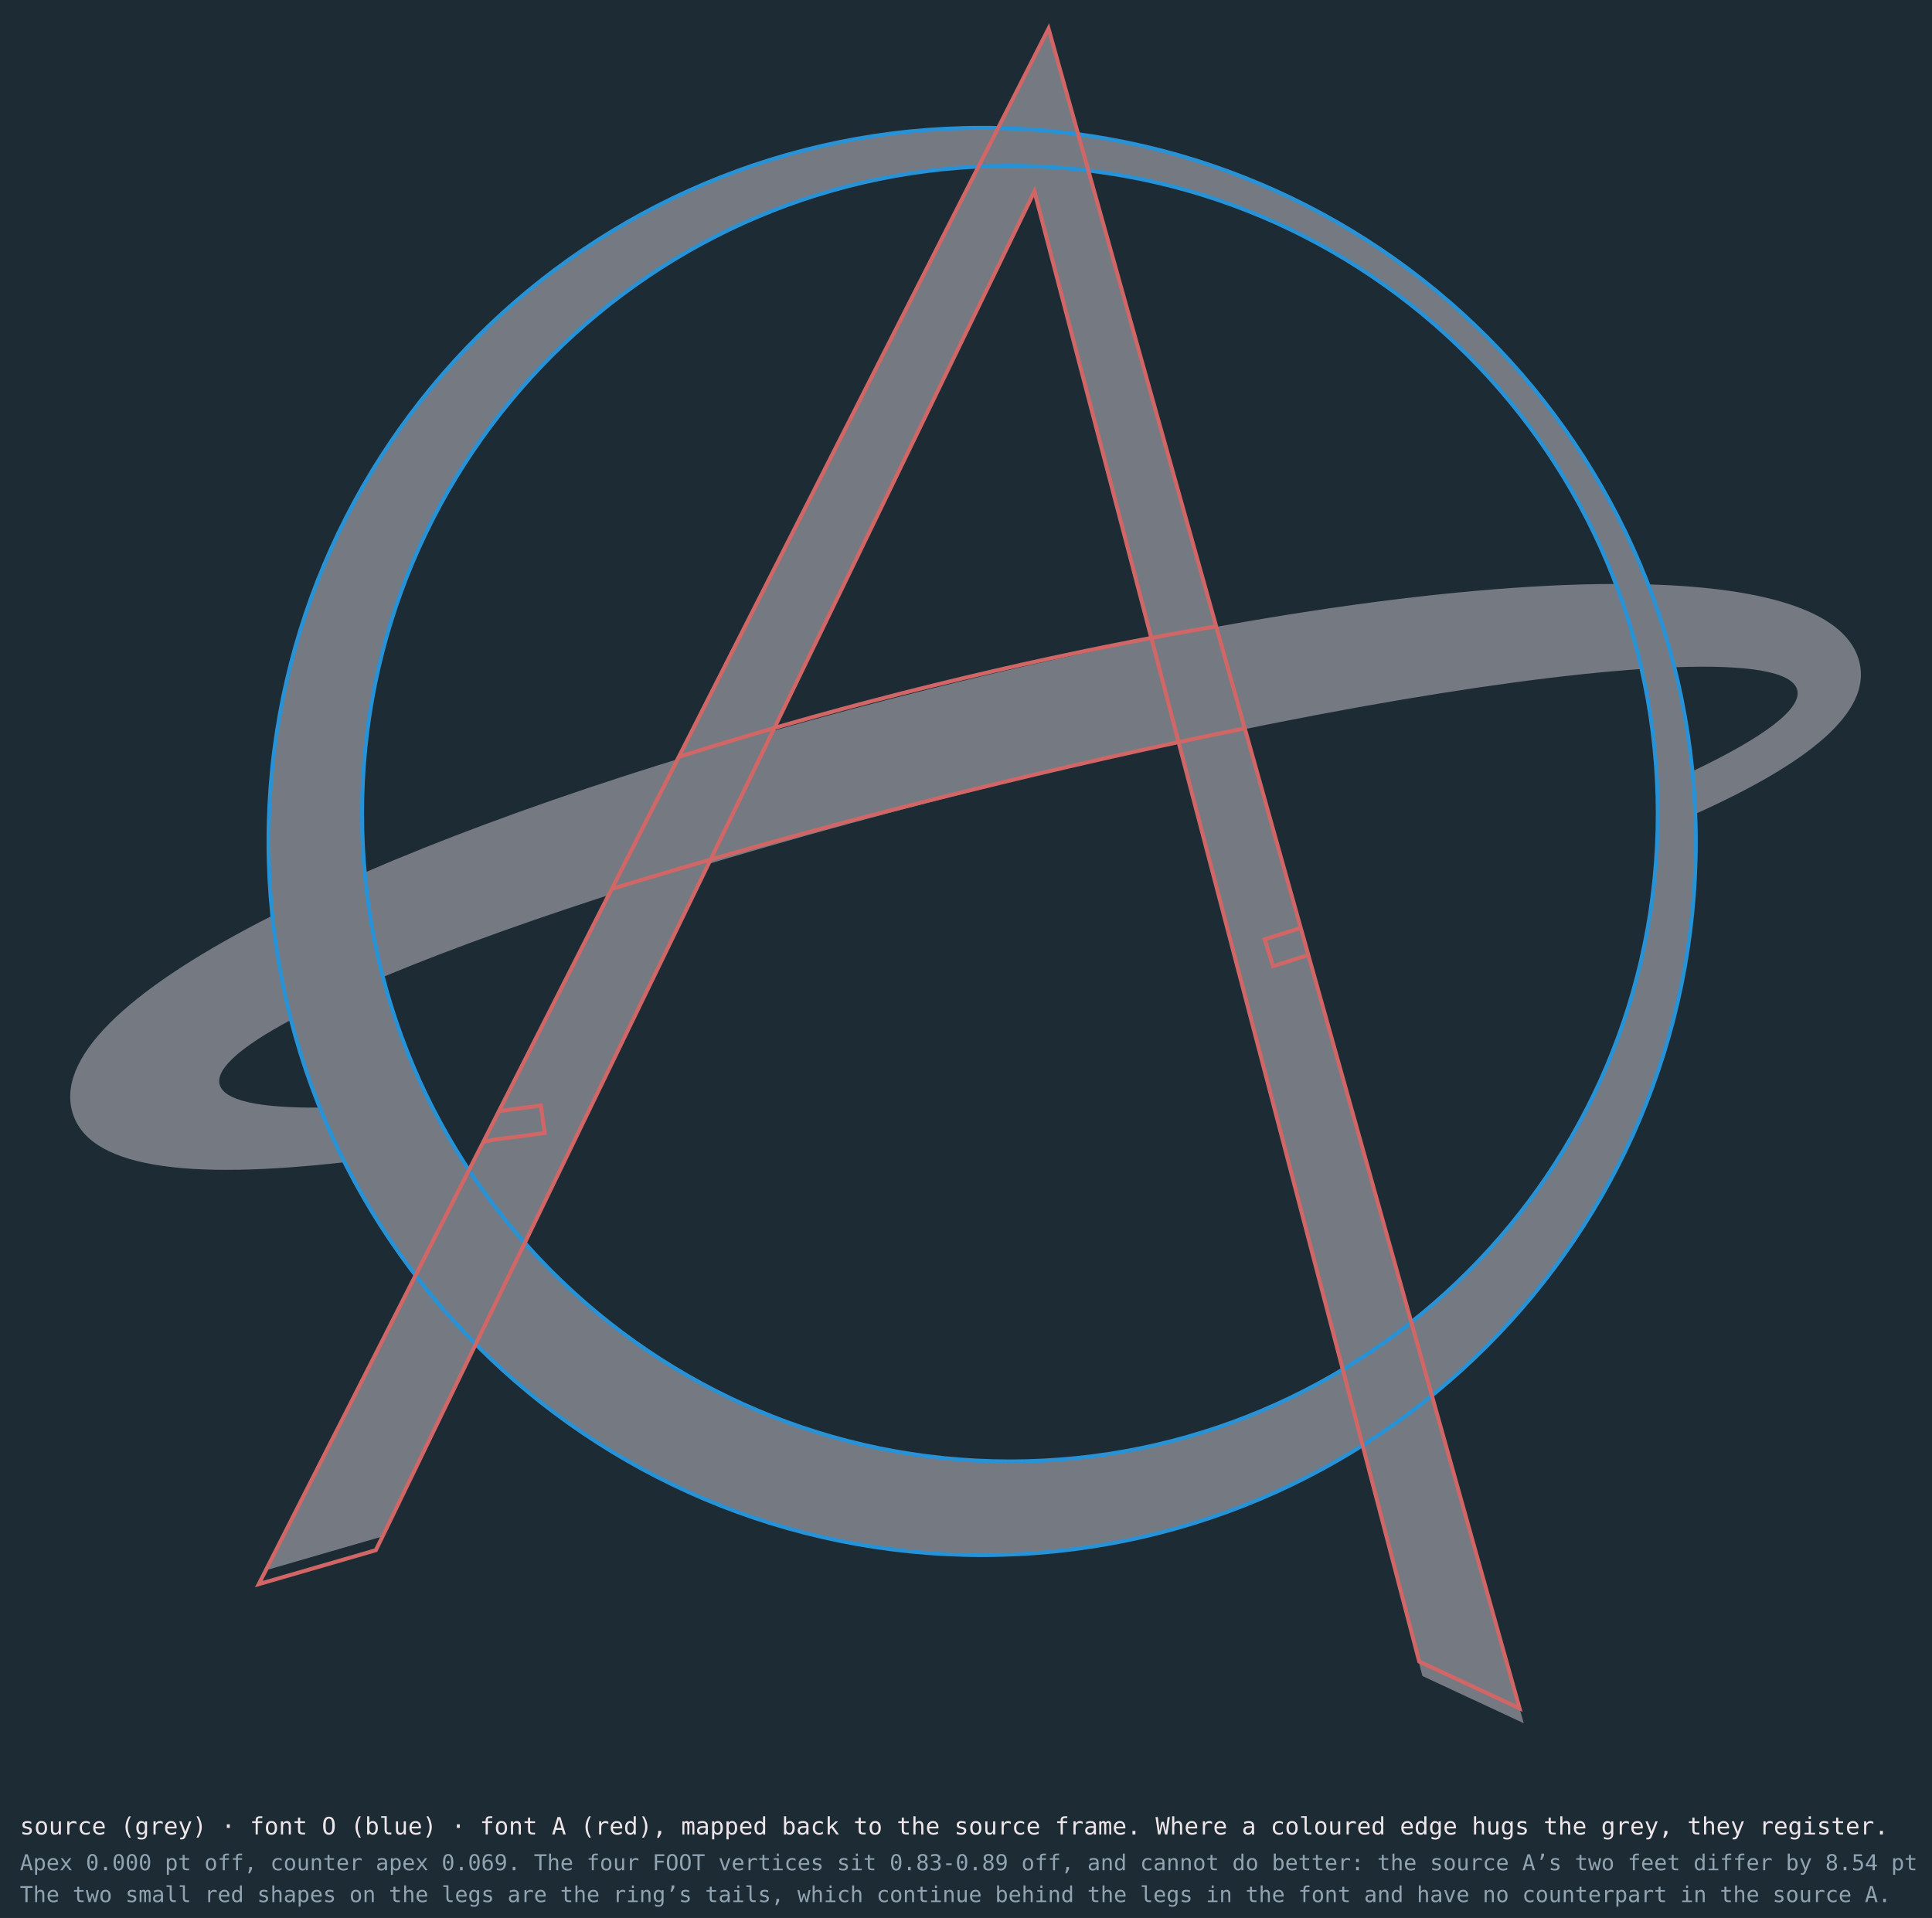
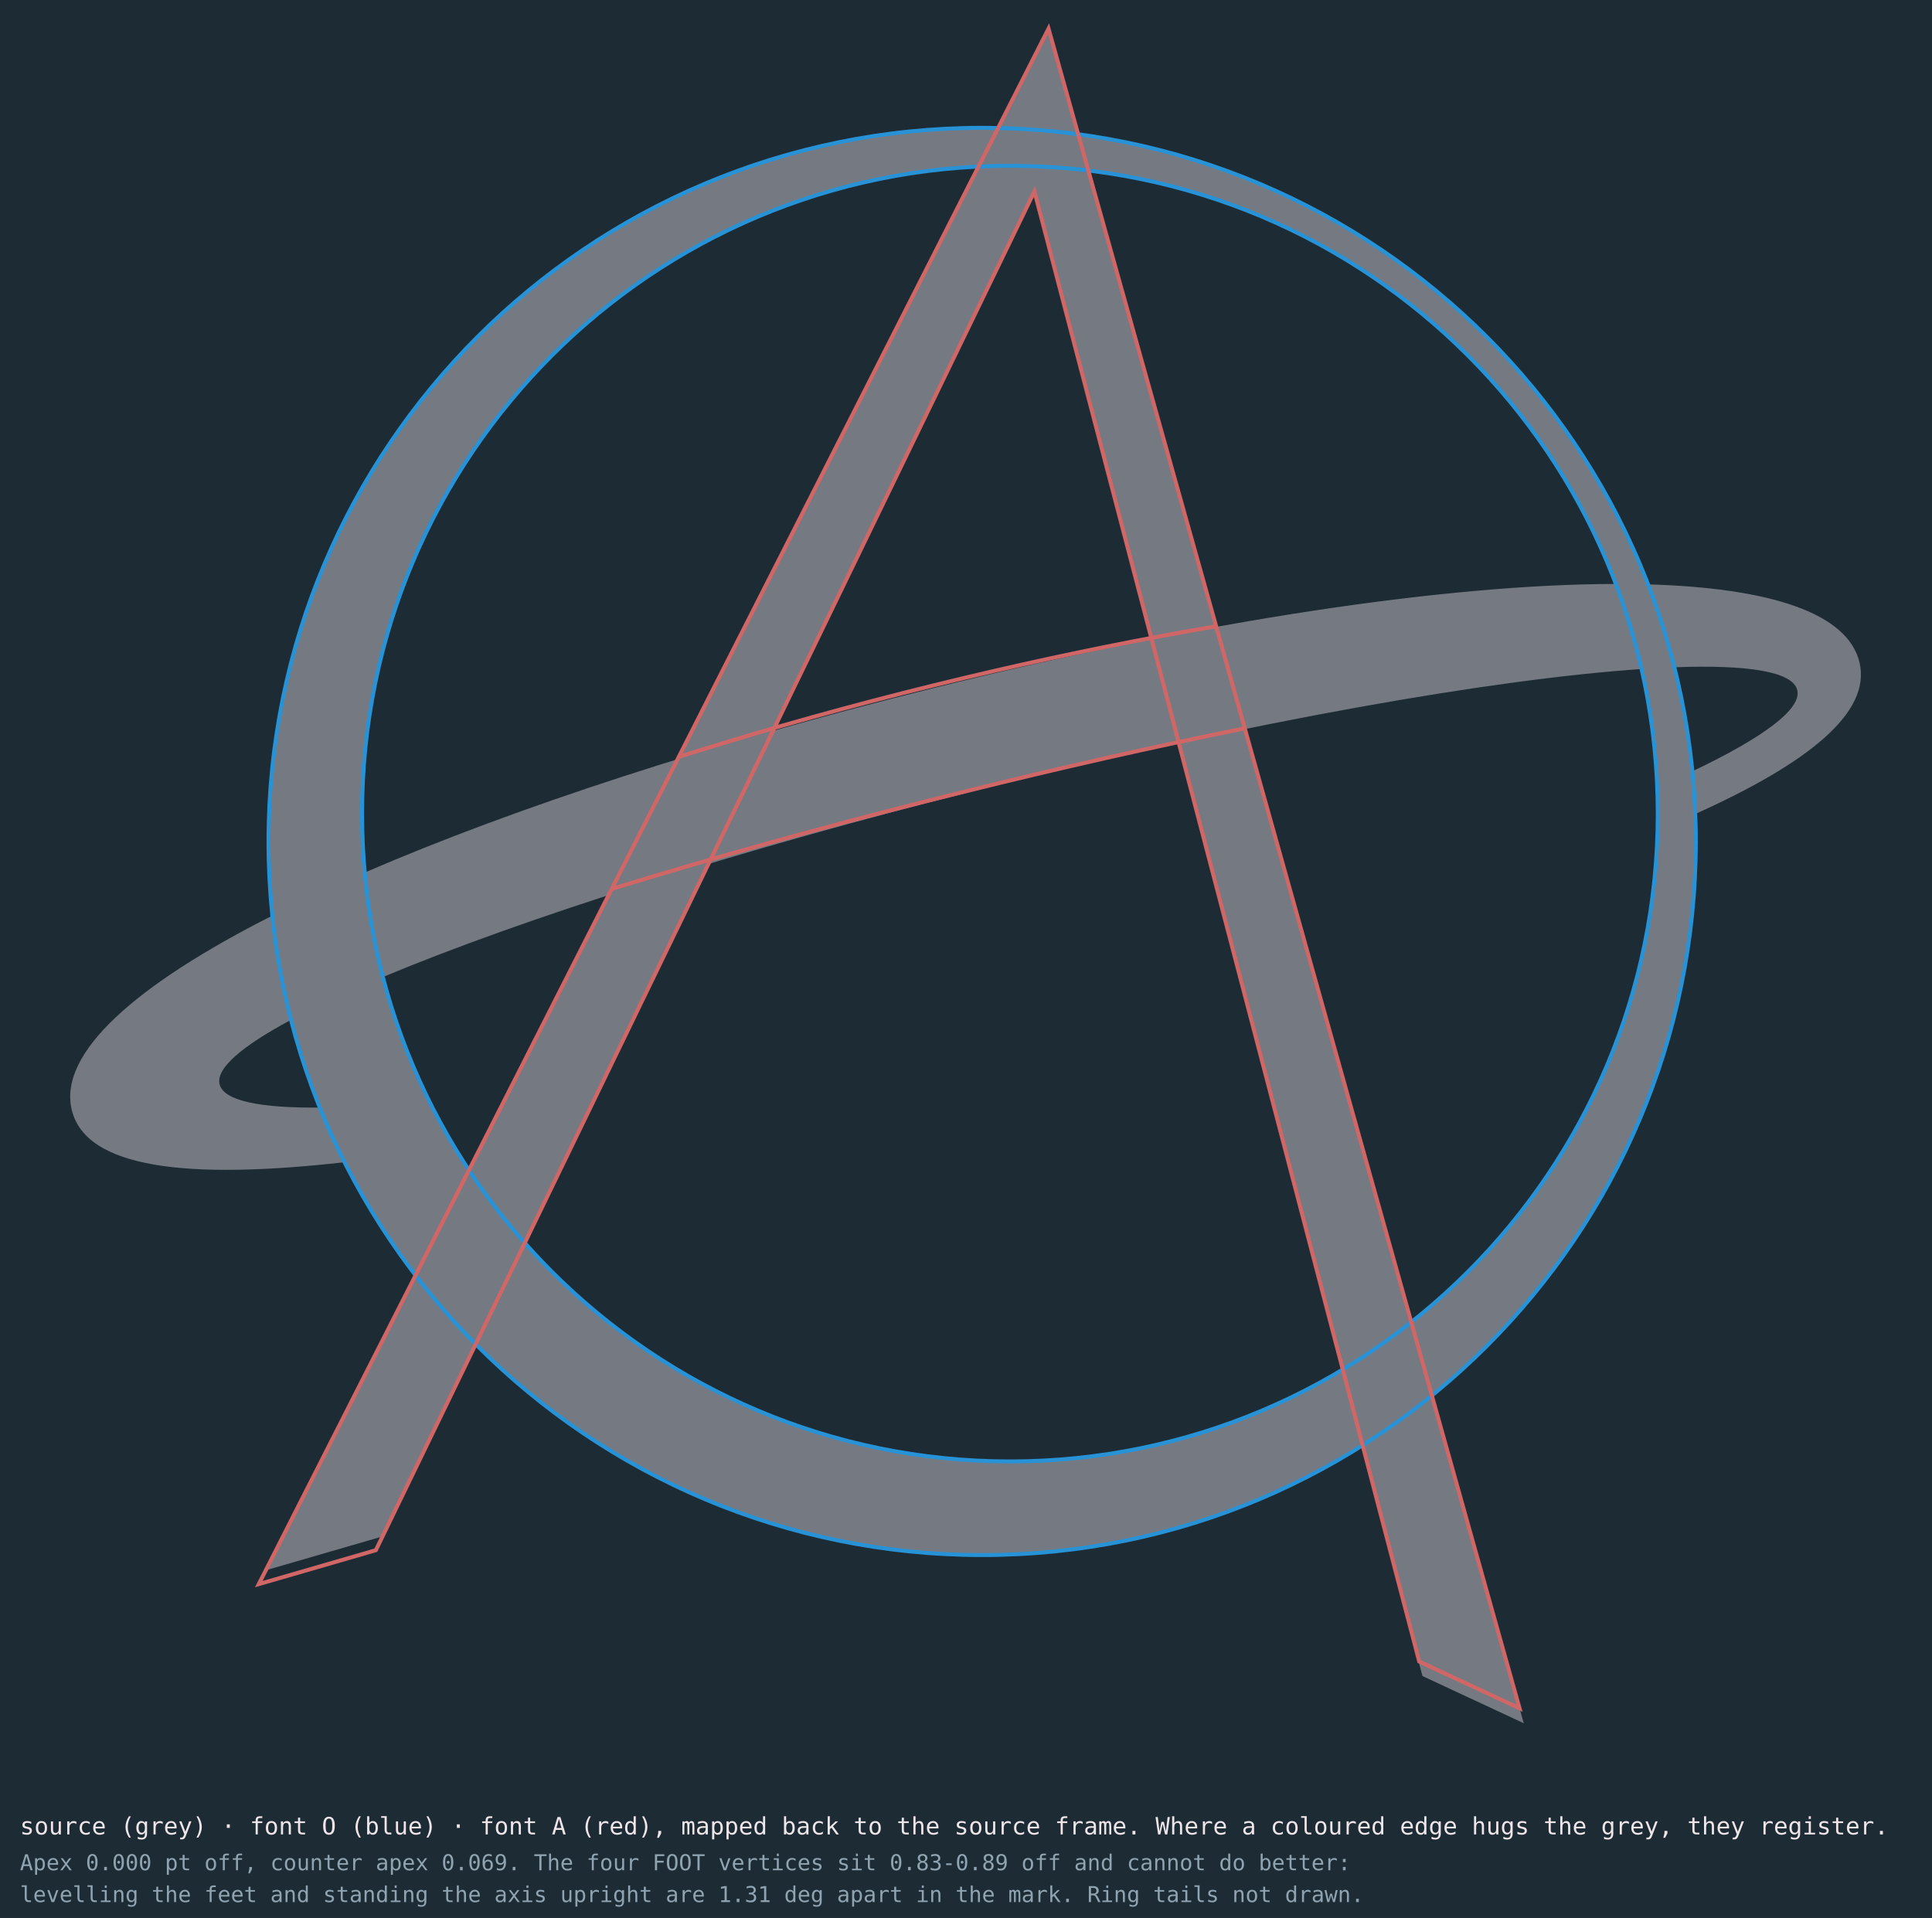
<svg xmlns="http://www.w3.org/2000/svg" width="971" height="964">
  <rect width="100%" height="100%" fill="#1D2B35" />
  <g transform="translate(34.96,909.13) scale(9,-9)">
    <path d="M52.516,19.400 C39.341,19.400 27.814,26.445 21.488,36.972 C20.986,37.809 20.519,38.669 20.084,39.548 C19.001,41.734 18.129,44.043 17.503,46.452 C17.011,48.342 16.675,50.294 16.495,52.291 C16.398,53.374 16.340,54.468 16.340,55.576 C16.340,75.555 32.537,91.752 52.516,91.752 C67.978,91.752 81.167,82.049 86.344,68.402 C86.927,66.866 87.405,65.279 87.776,63.651 C88.264,61.513 88.565,59.306 88.655,57.043 C88.674,56.556 88.692,56.068 88.692,55.576 C88.692,55.263 88.676,54.954 88.668,54.643 C88.172,35.096 72.182,19.400 52.516,19.400 Z M90.772,55.550 C90.742,56.352 90.694,57.149 90.617,57.937 C90.424,59.921 90.083,61.862 89.610,63.750 C89.212,65.333 88.715,66.876 88.135,68.379 C82.372,83.290 67.907,93.871 50.963,93.871 C28.955,93.871 11.114,76.030 11.114,54.023 C11.114,52.624 11.188,51.243 11.329,49.882 C11.534,47.895 11.883,45.951 12.370,44.061 C12.802,42.380 13.351,40.748 13.990,39.160 C14.408,38.121 14.869,37.104 15.370,36.110 C21.930,23.102 35.400,14.174 50.963,14.174 C72.970,14.174 90.811,32.015 90.811,54.023 C90.811,54.535 90.791,55.042 90.772,55.550 Z M99.957,64.016 C99.303,66.786 94.961,68.185 88.135,68.380 C87.556,68.396 86.958,68.403 86.344,68.403 C76.825,68.391 63.178,66.321 48.072,62.545 C35.956,59.517 24.924,55.936 16.496,52.292 C14.641,51.490 12.915,50.686 11.329,49.883 C3.721,46.033 -0.618,42.233 0.116,39.060 C0.881,35.757 6.583,35.118 15.370,36.111 C14.869,37.105 14.409,38.122 13.991,39.161 C10.628,39.129 8.608,39.542 8.379,40.460 C8.159,41.341 9.614,42.589 12.370,44.062 C13.764,44.807 15.485,45.609 17.503,46.453 C25.274,49.702 37.332,53.549 51.052,56.979 C66.014,60.719 79.459,63.087 87.776,63.652 C88.418,63.695 89.031,63.729 89.610,63.750 C93.728,63.905 96.222,63.508 96.479,62.481 C96.745,61.418 94.578,59.823 90.618,57.938 C90.695,57.149 90.742,56.352 90.773,55.551 C97.104,58.397 100.617,61.220 99.957,64.016 Z M10.958,13.321 L17.523,15.224 L53.876,90.260 L75.548,7.417 L81.207,4.778 L54.669,99.415 L10.958,13.321 Z" fill="#EEE5E9" fill-opacity="0.42" fill-rule="nonzero" />
    <path d="M90.814,54.023 C90.814,76.032 72.972,93.875 50.963,93.875 C28.953,93.875 11.111,76.032 11.111,54.023 C11.111,32.014 28.953,14.172 50.963,14.172 C72.972,14.172 90.814,32.014 90.814,54.023 Z M88.691,55.577 C88.691,35.597 72.494,19.399 52.513,19.399 C32.533,19.399 16.335,35.597 16.335,55.577 C16.335,75.558 32.533,91.755 52.513,91.755 C72.494,91.755 88.691,75.558 88.691,55.577 Z" fill="none" stroke="#2892D7" stroke-width="0.222" />
-     <path d="M10.566,12.548 L17.104,14.443 L53.881,90.328 L75.370,8.225 L80.973,5.612 L54.669,99.415 Z M64.028,66.039 C59.877,65.333 55.748,64.496 51.646,63.550 C47.104,62.503 42.593,61.321 38.123,60.001 C36.752,59.596 35.384,59.178 34.021,58.746 L30.277,51.371 C31.005,51.595 31.734,51.816 32.464,52.035 C38.288,53.779 44.161,55.368 50.062,56.828 C55.224,58.106 60.413,59.287 65.626,60.341 Z M23.103,37.242 L23.235,37.270 L23.403,37.306 L23.571,37.342 L23.739,37.378 L23.910,37.399 L24.081,37.420 L24.253,37.441 L24.426,37.463 L24.599,37.485 L24.772,37.508 L24.946,37.530 L25.120,37.553 L25.295,37.576 L25.470,37.599 L25.645,37.623 L25.822,37.646 L25.998,37.670 L26.175,37.695 L26.353,37.719 L26.530,37.744 L26.317,39.279 L26.140,39.254 L25.964,39.230 L25.789,39.206 L25.614,39.182 L25.439,39.158 L25.265,39.135 L25.091,39.112 L24.918,39.089 L24.746,39.067 L24.574,39.044 L24.402,39.022 L24.231,39.000 L24.060,38.979 L23.980,38.969 Z M68.751,49.198 L68.628,49.156 L68.440,49.096 L68.252,49.036 L68.064,48.976 L67.876,48.916 L67.687,48.856 L67.497,48.796 L67.308,48.736 L67.118,48.677 L66.928,48.617 L66.737,48.557 L67.205,47.059 L67.397,47.119 L67.588,47.179 L67.779,47.239 L67.970,47.300 L68.161,47.360 L68.351,47.420 L68.541,47.481 L68.730,47.541 L68.919,47.602 L69.108,47.662 L69.176,47.683 Z" fill="none" stroke="#D16666" stroke-width="0.222" />
+     <path d="M10.566,12.548 L17.104,14.443 L53.881,90.328 L75.370,8.225 L80.973,5.612 L54.669,99.415 Z M64.028,66.039 C59.877,65.333 55.748,64.496 51.646,63.550 C47.104,62.503 42.593,61.321 38.123,60.001 C36.752,59.596 35.384,59.178 34.021,58.746 L30.277,51.371 C31.005,51.595 31.734,51.816 32.464,52.035 C38.288,53.779 44.161,55.368 50.062,56.828 C55.224,58.106 60.413,59.287 65.626,60.341 Z" fill="none" stroke="#D16666" stroke-width="0.222" />
  </g>
  <text x="10" y="922" fill="#EEE5E9" font-family="monospace" font-size="12">source (grey) · font O (blue) · font A (red), mapped back to the source frame. Where a coloured edge hugs the grey, they register.</text>
-   <text x="10" y="940" fill="#8FA3B0" font-family="monospace" font-size="11">Apex 0.000 pt off, counter apex 0.069. The four FOOT vertices sit 0.83-0.89 off, and cannot do better: the source A’s two feet differ by 8.54 pt in y and build_A levels them.</text>
-   <text x="10" y="956" fill="#8FA3B0" font-family="monospace" font-size="11">The two small red shapes on the legs are the ring’s tails, which continue behind the legs in the font and have no counterpart in the source A.</text>
+   <text x="10" y="940" fill="#8FA3B0" font-family="monospace" font-size="11">Apex 0.000 pt off, counter apex 0.069. The four FOOT vertices sit 0.83-0.89 off and cannot do better:</text>
+   <text x="10" y="956" fill="#8FA3B0" font-family="monospace" font-size="11">levelling the feet and standing the axis upright are 1.31 deg apart in the mark. Ring tails not drawn.</text>
</svg>
